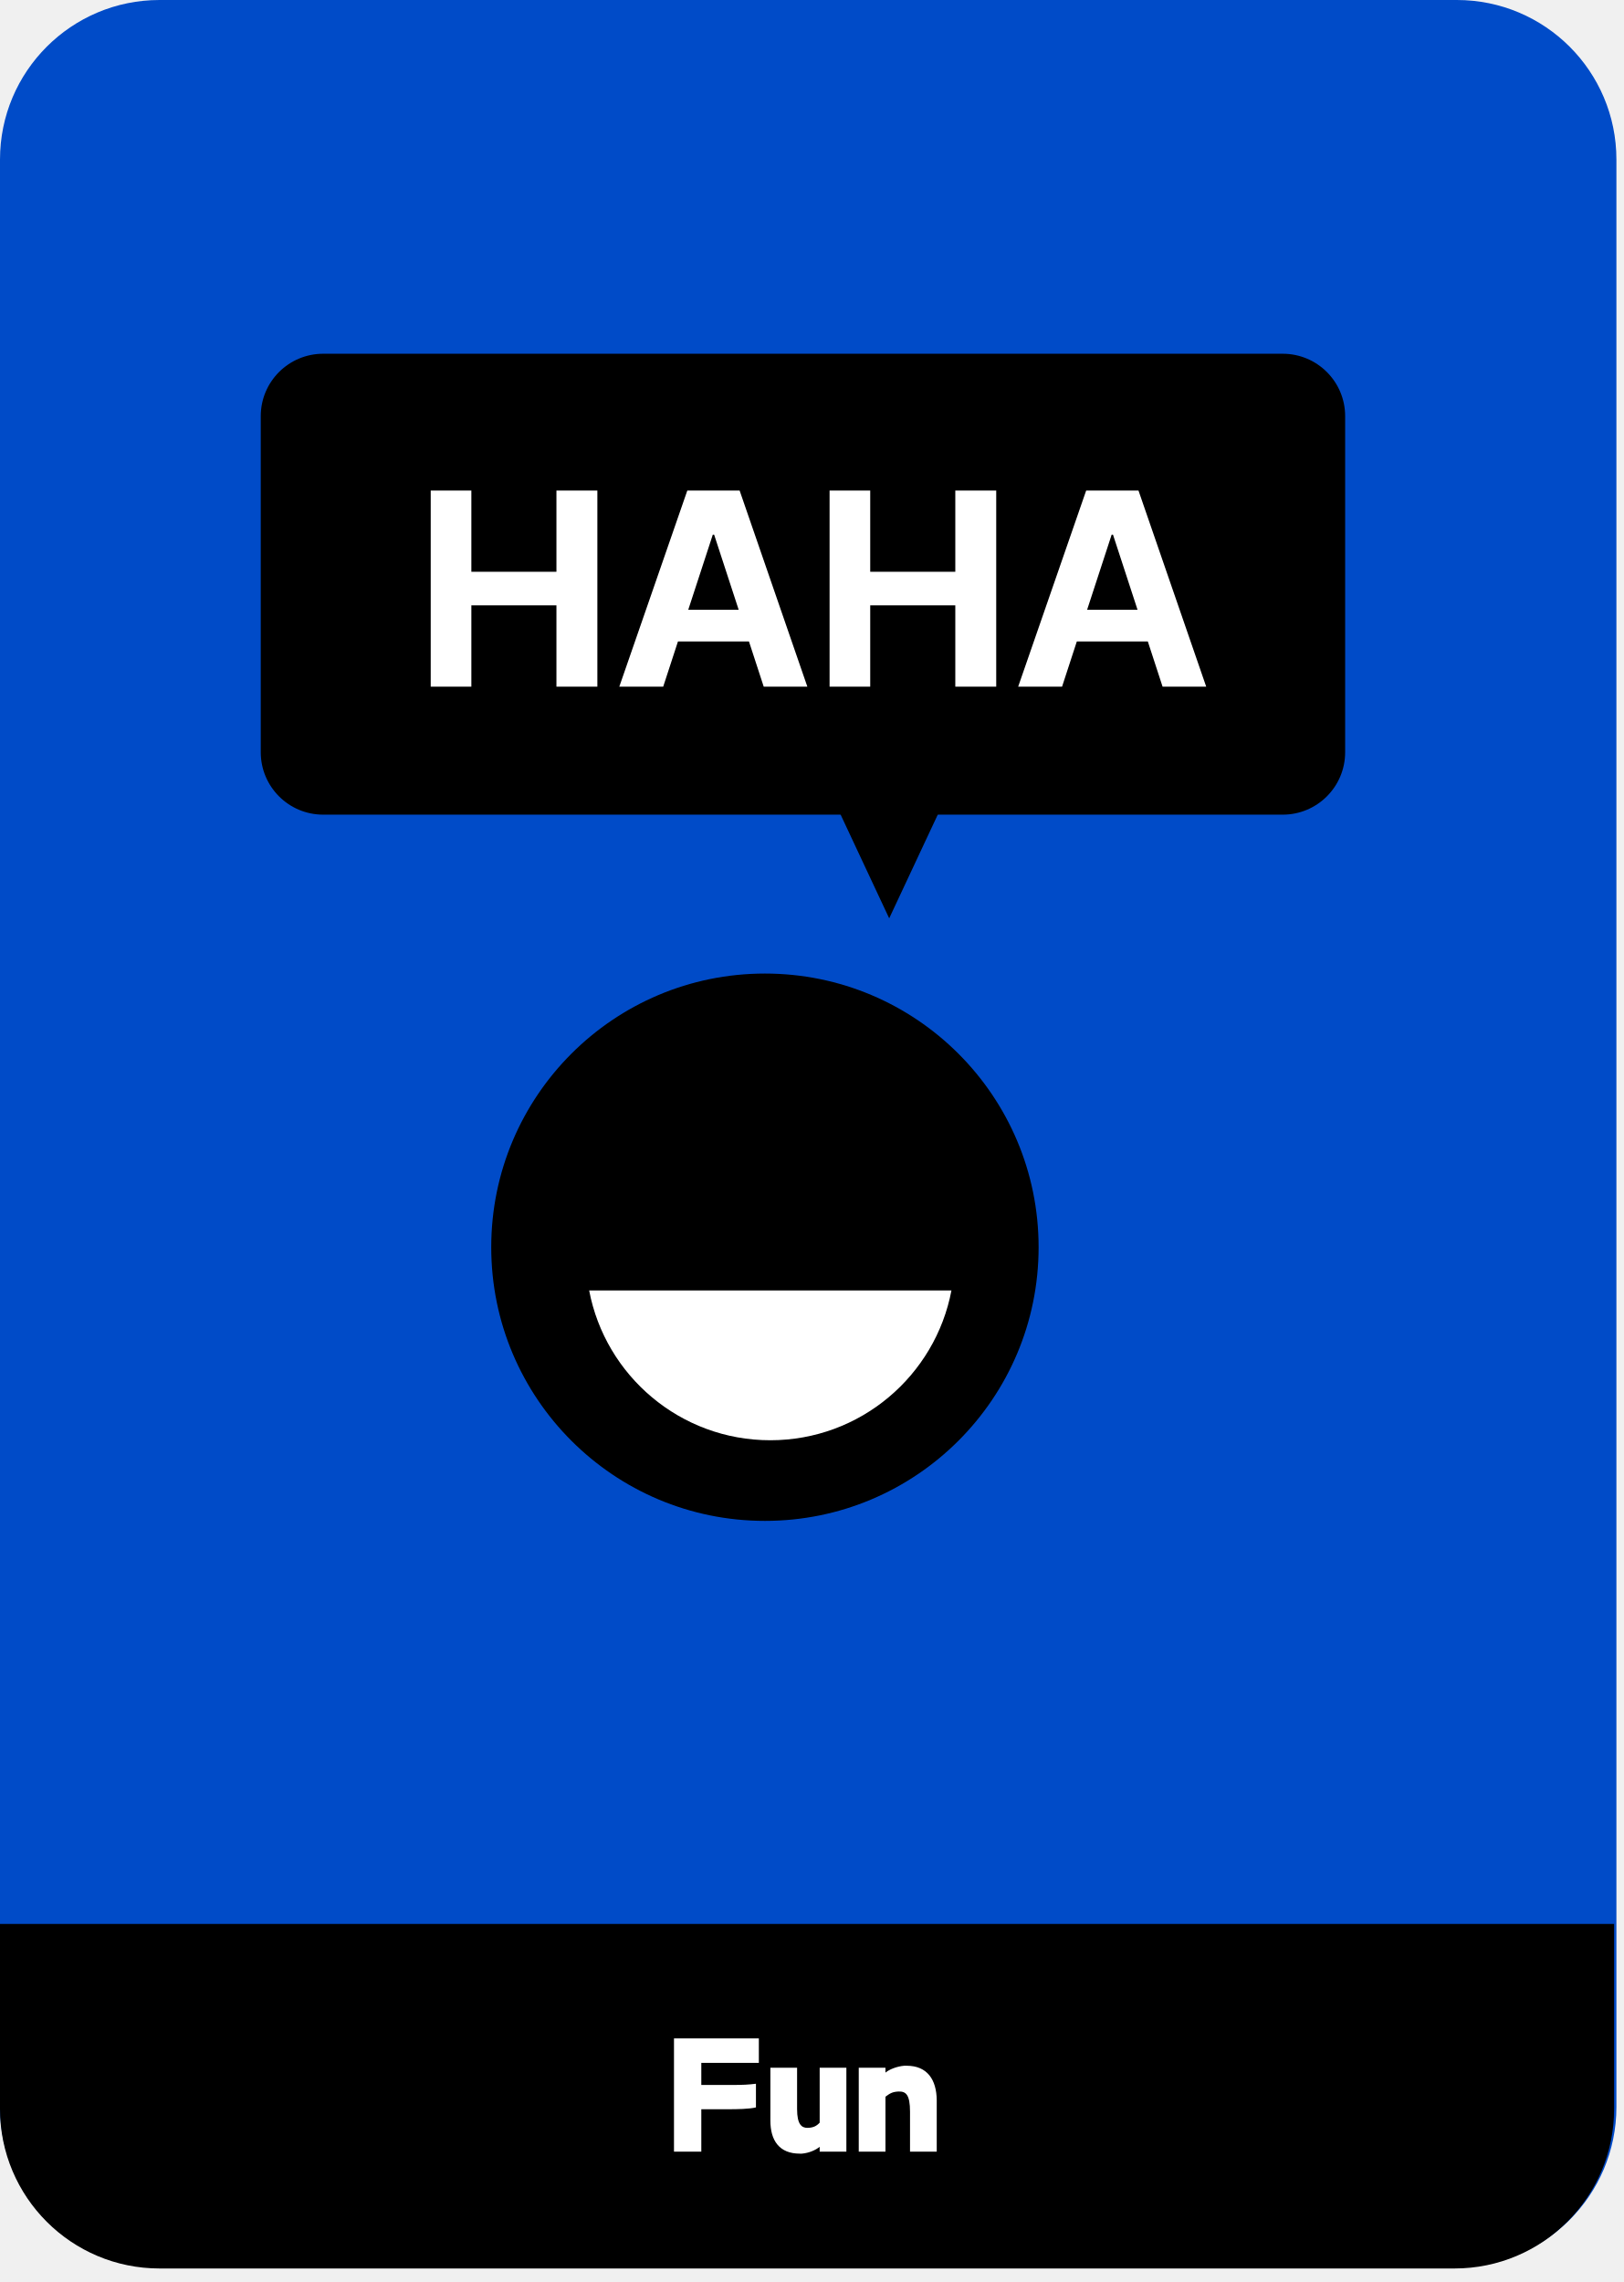
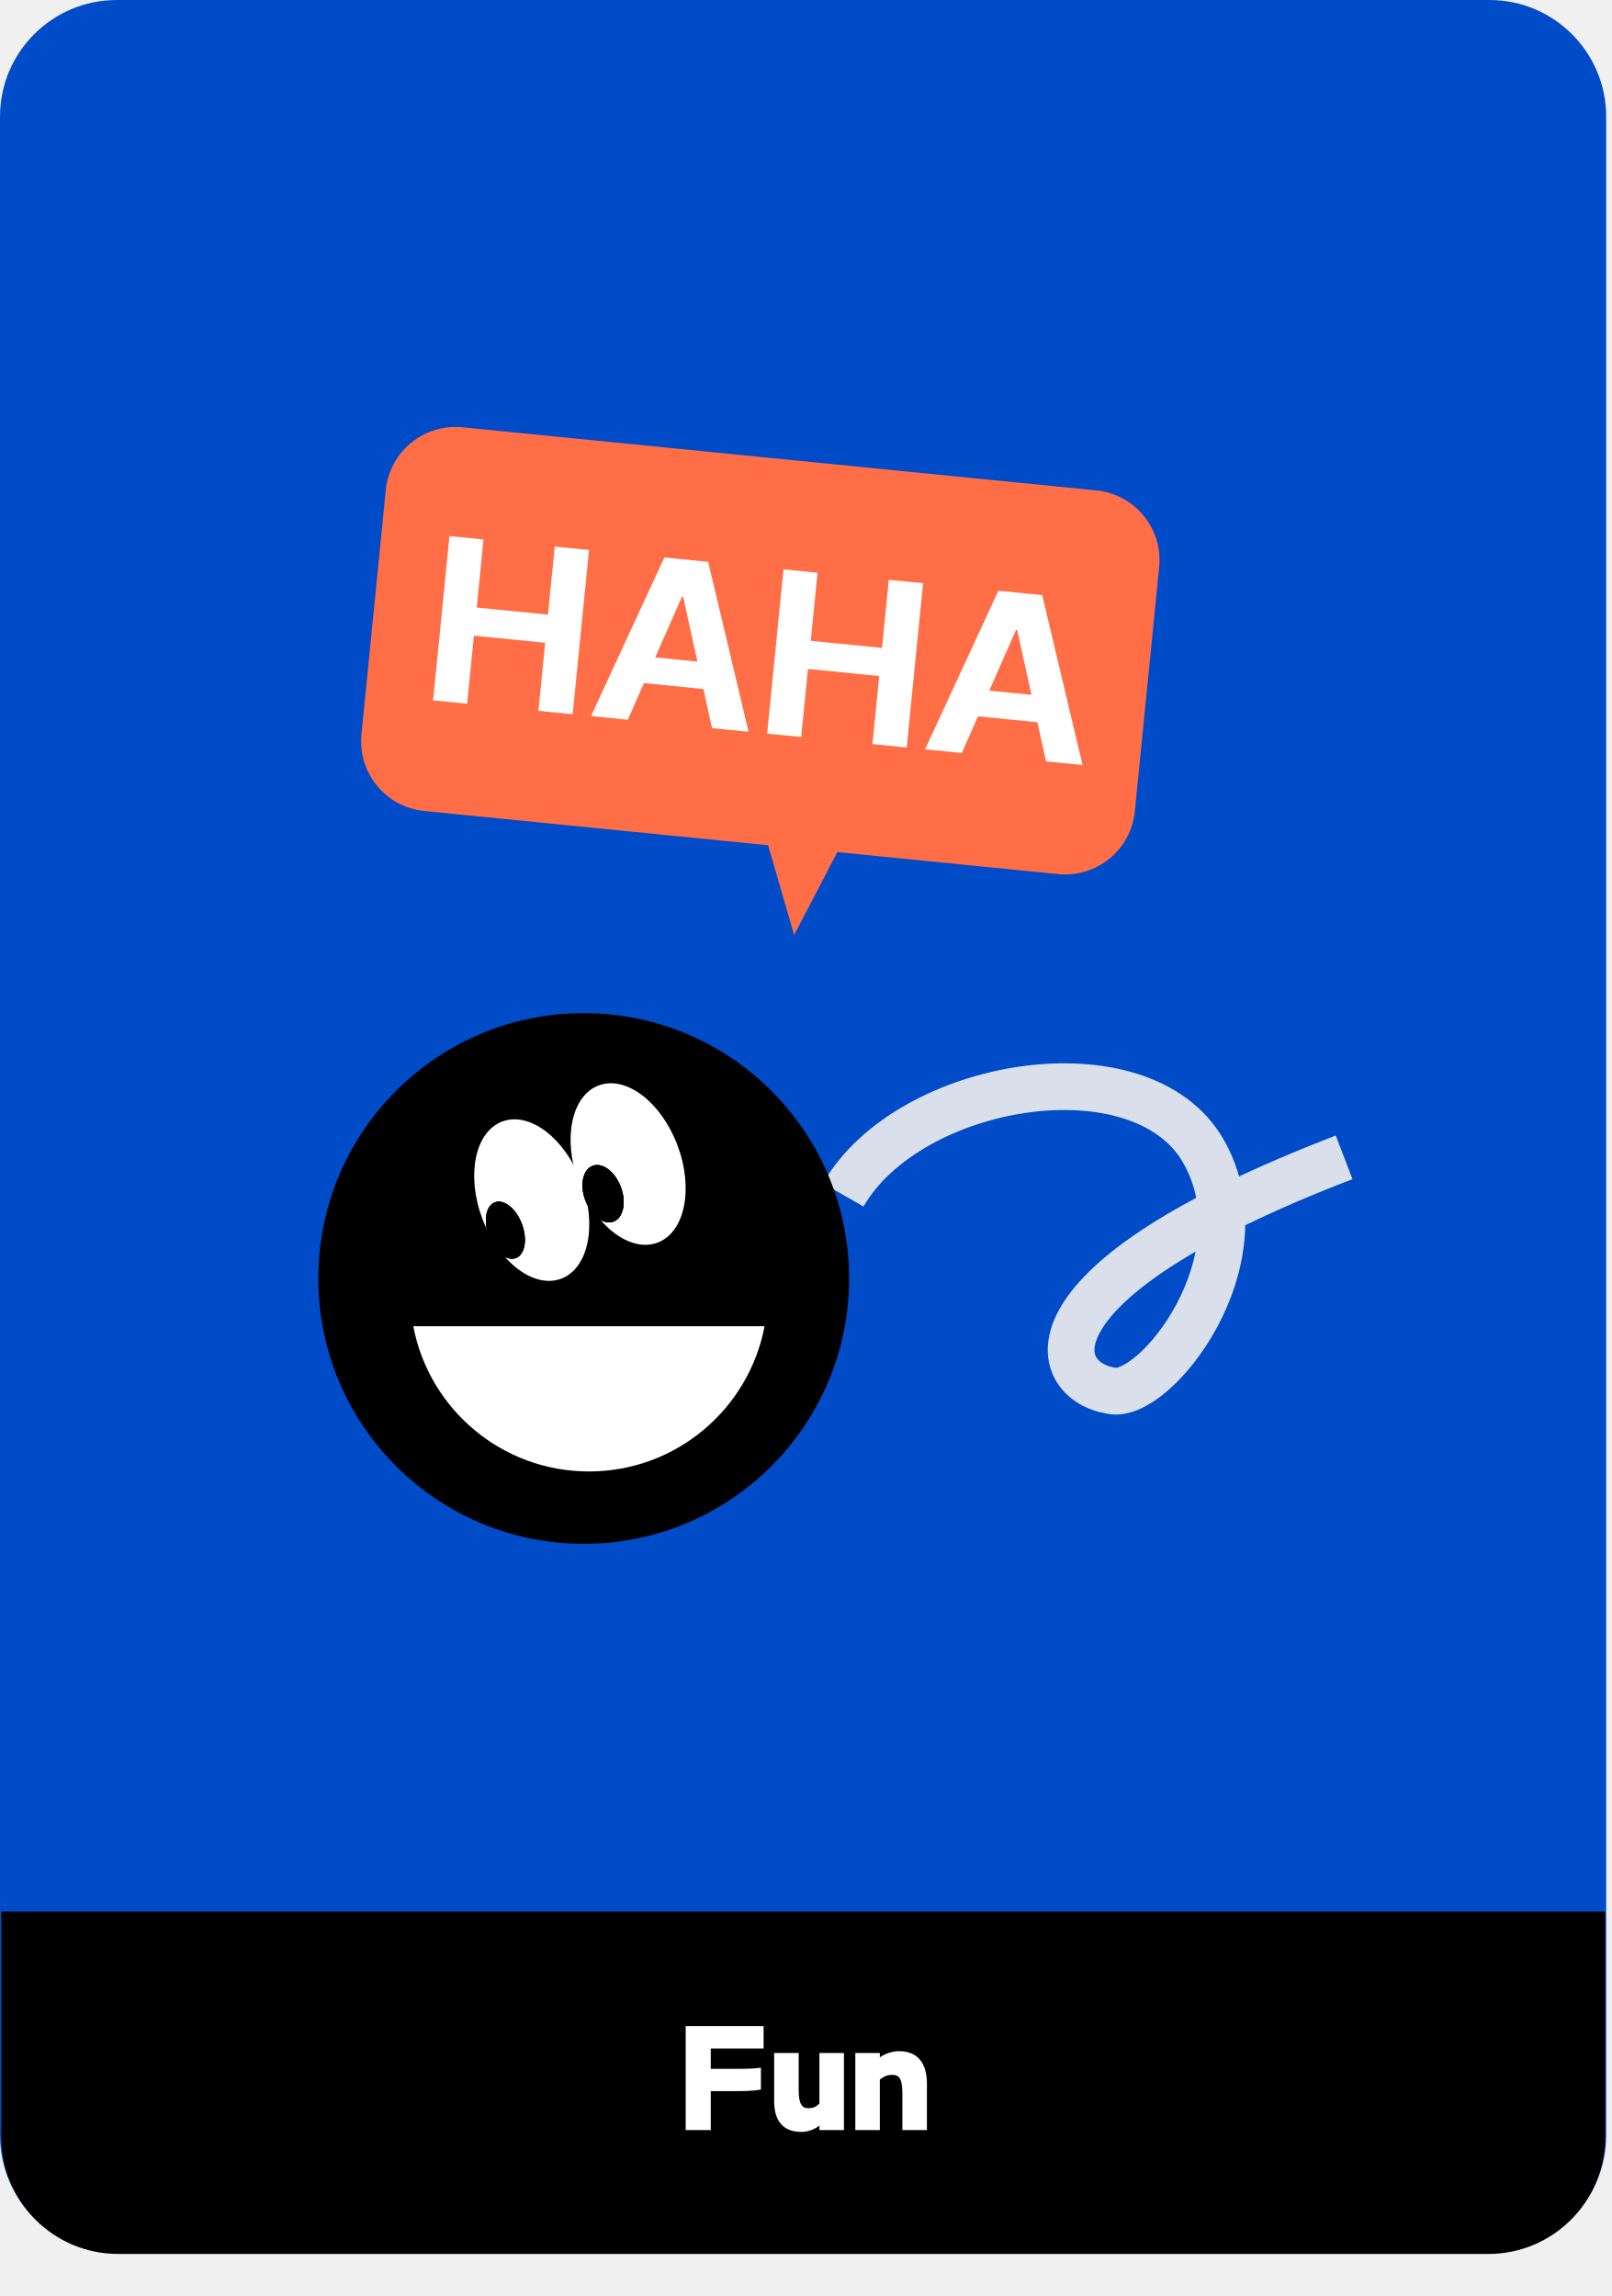
- <svg xmlns="http://www.w3.org/2000/svg" width="234" height="329" viewBox="0 0 234 329" fill="none">
-   <rect width="233.022" height="326.767" rx="23" fill="#004BC8" />
-   <circle cx="110.271" cy="179.814" r="39.455" fill="black" />
-   <path fill-rule="evenodd" clip-rule="evenodd" d="M84.934 186.047C87.266 198.344 98.071 207.643 111.047 207.643C124.024 207.643 134.828 198.344 137.161 186.047H84.934Z" fill="white" />
-   <rect x="37.59" y="51" width="156.327" height="66.45" rx="9" fill="black" />
-   <path d="M128.186 132.398L111.263 96.266L145.109 96.266L128.186 132.398Z" fill="black" />
-   <path d="M62.092 99V70.719H67.951V82.438H80.216V70.719H86.115V99H80.216V87.281H67.951V99H62.092ZM95.607 99H89.279L99.084 70.719H106.623L116.388 99H110.099L107.97 92.477H97.736L95.607 99ZM99.22 87.906H106.486L102.951 77.086H102.756L99.22 87.906ZM119.592 99V70.719H125.451V82.438H137.717V70.719H143.615V99H137.717V87.281H125.451V99H119.592ZM153.107 99H146.779L156.584 70.719H164.123L173.888 99H167.599L165.47 92.477H155.236L153.107 99ZM156.72 87.906H163.986L160.451 77.086H160.256L156.72 87.906Z" fill="white" />
-   <path fill-rule="evenodd" clip-rule="evenodd" d="M232.688 277.375V304.05C232.688 316.752 222.39 327.05 209.688 327.05H23C10.297 327.05 0 316.752 0 304.05V277.375H232.688Z" fill="black" />
-   <path d="M97.162 310.208V293.884H109.395V297.404H101.101V300.594H105.479C107.085 300.594 107.921 300.55 108.977 300.418V303.828C107.987 304.07 106.227 304.092 104.995 304.092H101.101V310.208H97.162ZM122.014 298.108V310.208H118.164V309.504C117.614 309.966 116.646 310.406 115.59 310.494H115.304C112.356 310.494 111.058 308.624 111.058 305.72V298.108H114.908V304.07C114.908 306.292 115.568 306.798 116.448 306.776C117.218 306.754 117.702 306.534 118.164 306.028V298.108H122.014ZM123.798 310.208V298.108H127.648V298.812C128.198 298.35 129.298 297.91 130.354 297.822H130.706C133.654 297.822 135.018 299.802 135.04 302.816V310.208H131.19V304.466C131.19 301.936 130.574 301.496 129.496 301.54C128.66 301.584 128.286 301.804 127.648 302.288V310.208H123.798Z" fill="white" />
+ <svg xmlns="http://www.w3.org/2000/svg" width="207" height="295" viewBox="0 0 207 295" fill="none">
+   <rect width="206.342" height="289.352" rx="15" fill="#004BC8" />
+   <rect x="50.453" y="54.008" width="99.846" height="49.544" rx="9" transform="rotate(5.68651 50.4531 54.0078)" fill="#FF6E46" />
+   <path d="M102.018 120.131L93.932 92.253L115.443 94.395L102.018 120.131Z" fill="#FF6E46" />
+   <path d="M55.64 89.985L57.742 68.878L62.115 69.314L61.244 78.06L70.398 78.971L71.269 70.225L75.671 70.664L73.569 91.77L69.167 91.332L70.038 82.586L60.884 81.675L60.013 90.42L55.64 89.985ZM80.653 92.476L75.931 92.005L85.35 71.627L90.976 72.188L96.163 94.02L91.469 93.553L90.365 88.526L82.727 87.765L80.653 92.476ZM84.174 84.465L89.597 85.005L87.763 76.667L87.617 76.652L84.174 84.465ZM98.553 94.258L100.655 73.151L105.028 73.587L104.157 82.333L113.311 83.244L114.182 74.498L118.584 74.937L116.482 96.043L112.08 95.605L112.951 86.859L103.797 85.948L102.926 94.693L98.553 94.258ZM123.566 96.749L118.843 96.278L128.262 75.9L133.889 76.461L139.075 98.293L134.382 97.826L133.278 92.799L125.64 92.038L123.566 96.749ZM127.087 88.738L132.51 89.278L130.675 80.94L130.53 80.925L127.087 88.738Z" fill="white" />
+   <path d="M108.333 153.529C116.72 138.903 146.566 133.911 154.586 147.887C162.607 161.862 148.336 179.975 142.74 178.683C134.846 177.412 130.53 164.88 172.677 148.701" stroke="#D9E0EC" stroke-width="6" />
+   <path fill-rule="evenodd" clip-rule="evenodd" d="M206.213 245.609V274.595C206.213 282.879 199.497 289.595 191.213 289.595H15.168C6.884 289.595 0.168 282.879 0.168 274.595V245.609H206.213Z" fill="black" />
+   <circle cx="74.99" cy="164.264" r="34.092" fill="black" />
+   <path fill-rule="evenodd" clip-rule="evenodd" d="M53.094 170.398C55.109 181.024 64.445 189.059 75.658 189.059C86.87 189.059 96.206 181.024 98.222 170.398H53.094Z" fill="white" />
+   <ellipse cx="68.311" cy="154.193" rx="6.783" ry="10.784" transform="rotate(-20.5049 68.3105 154.193)" fill="white" />
+   <ellipse cx="80.693" cy="149.56" rx="6.783" ry="10.784" transform="rotate(-20.5049 80.6933 149.56)" fill="white" />
+   <ellipse cx="64.927" cy="158.058" rx="2.261" ry="3.826" transform="rotate(-20.5049 64.9269 158.058)" fill="black" />
+   <ellipse cx="64.927" cy="158.058" rx="2.261" ry="3.826" transform="rotate(-20.5049 64.9269 158.058)" fill="black" />
+   <ellipse cx="64.927" cy="158.058" rx="2.261" ry="3.826" transform="rotate(-20.5049 64.9269 158.058)" fill="black" />
+   <ellipse cx="77.477" cy="153.372" rx="2.435" ry="3.826" transform="rotate(-20.5049 77.4765 153.372)" fill="black" />
+   <ellipse cx="77.477" cy="153.372" rx="2.435" ry="3.826" transform="rotate(-20.5049 77.4765 153.372)" fill="black" />
+   <ellipse cx="77.477" cy="153.372" rx="2.435" ry="3.826" transform="rotate(-20.5049 77.4765 153.372)" fill="black" />
+   <path d="M88.088 273.68V260.324H98.096V263.204H91.309V265.814H94.891C96.206 265.814 96.889 265.778 97.754 265.67V268.46C96.944 268.658 95.504 268.676 94.496 268.676H91.309V273.68H88.088ZM108.42 263.78V273.68H105.27V273.104C104.82 273.482 104.028 273.842 103.164 273.914H102.93C100.518 273.914 99.456 272.384 99.456 270.008V263.78H102.606V268.658C102.606 270.476 103.146 270.89 103.866 270.872C104.496 270.854 104.892 270.674 105.27 270.26V263.78H108.42ZM109.88 273.68V263.78H113.03V264.356C113.48 263.978 114.38 263.618 115.244 263.546H115.532C117.944 263.546 119.06 265.166 119.078 267.632V273.68H115.928V268.982C115.928 266.912 115.424 266.552 114.542 266.588C113.858 266.624 113.552 266.804 113.03 267.2V273.68H109.88Z" fill="white" />
</svg>
